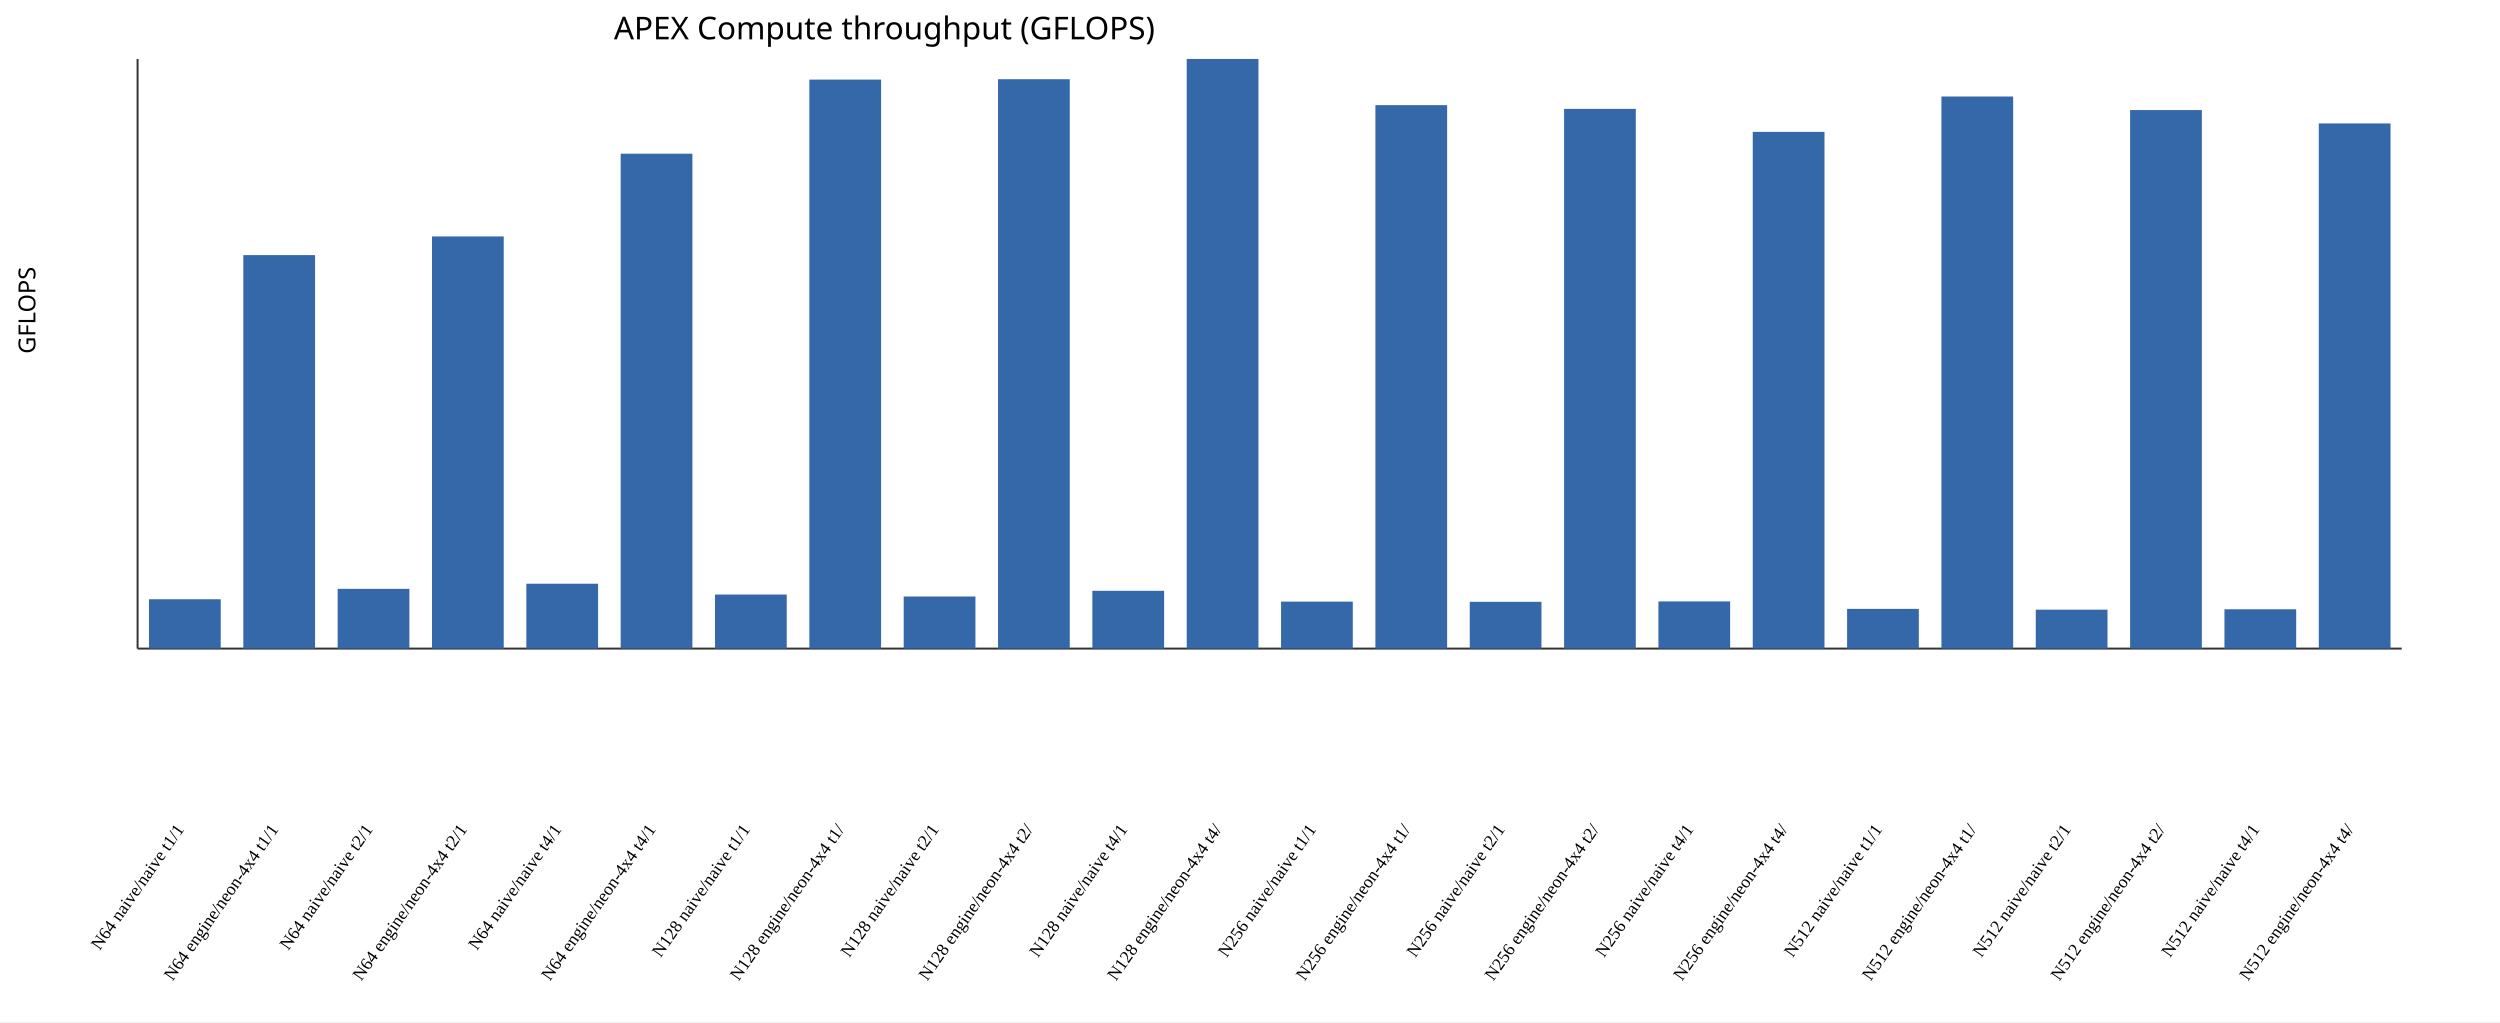
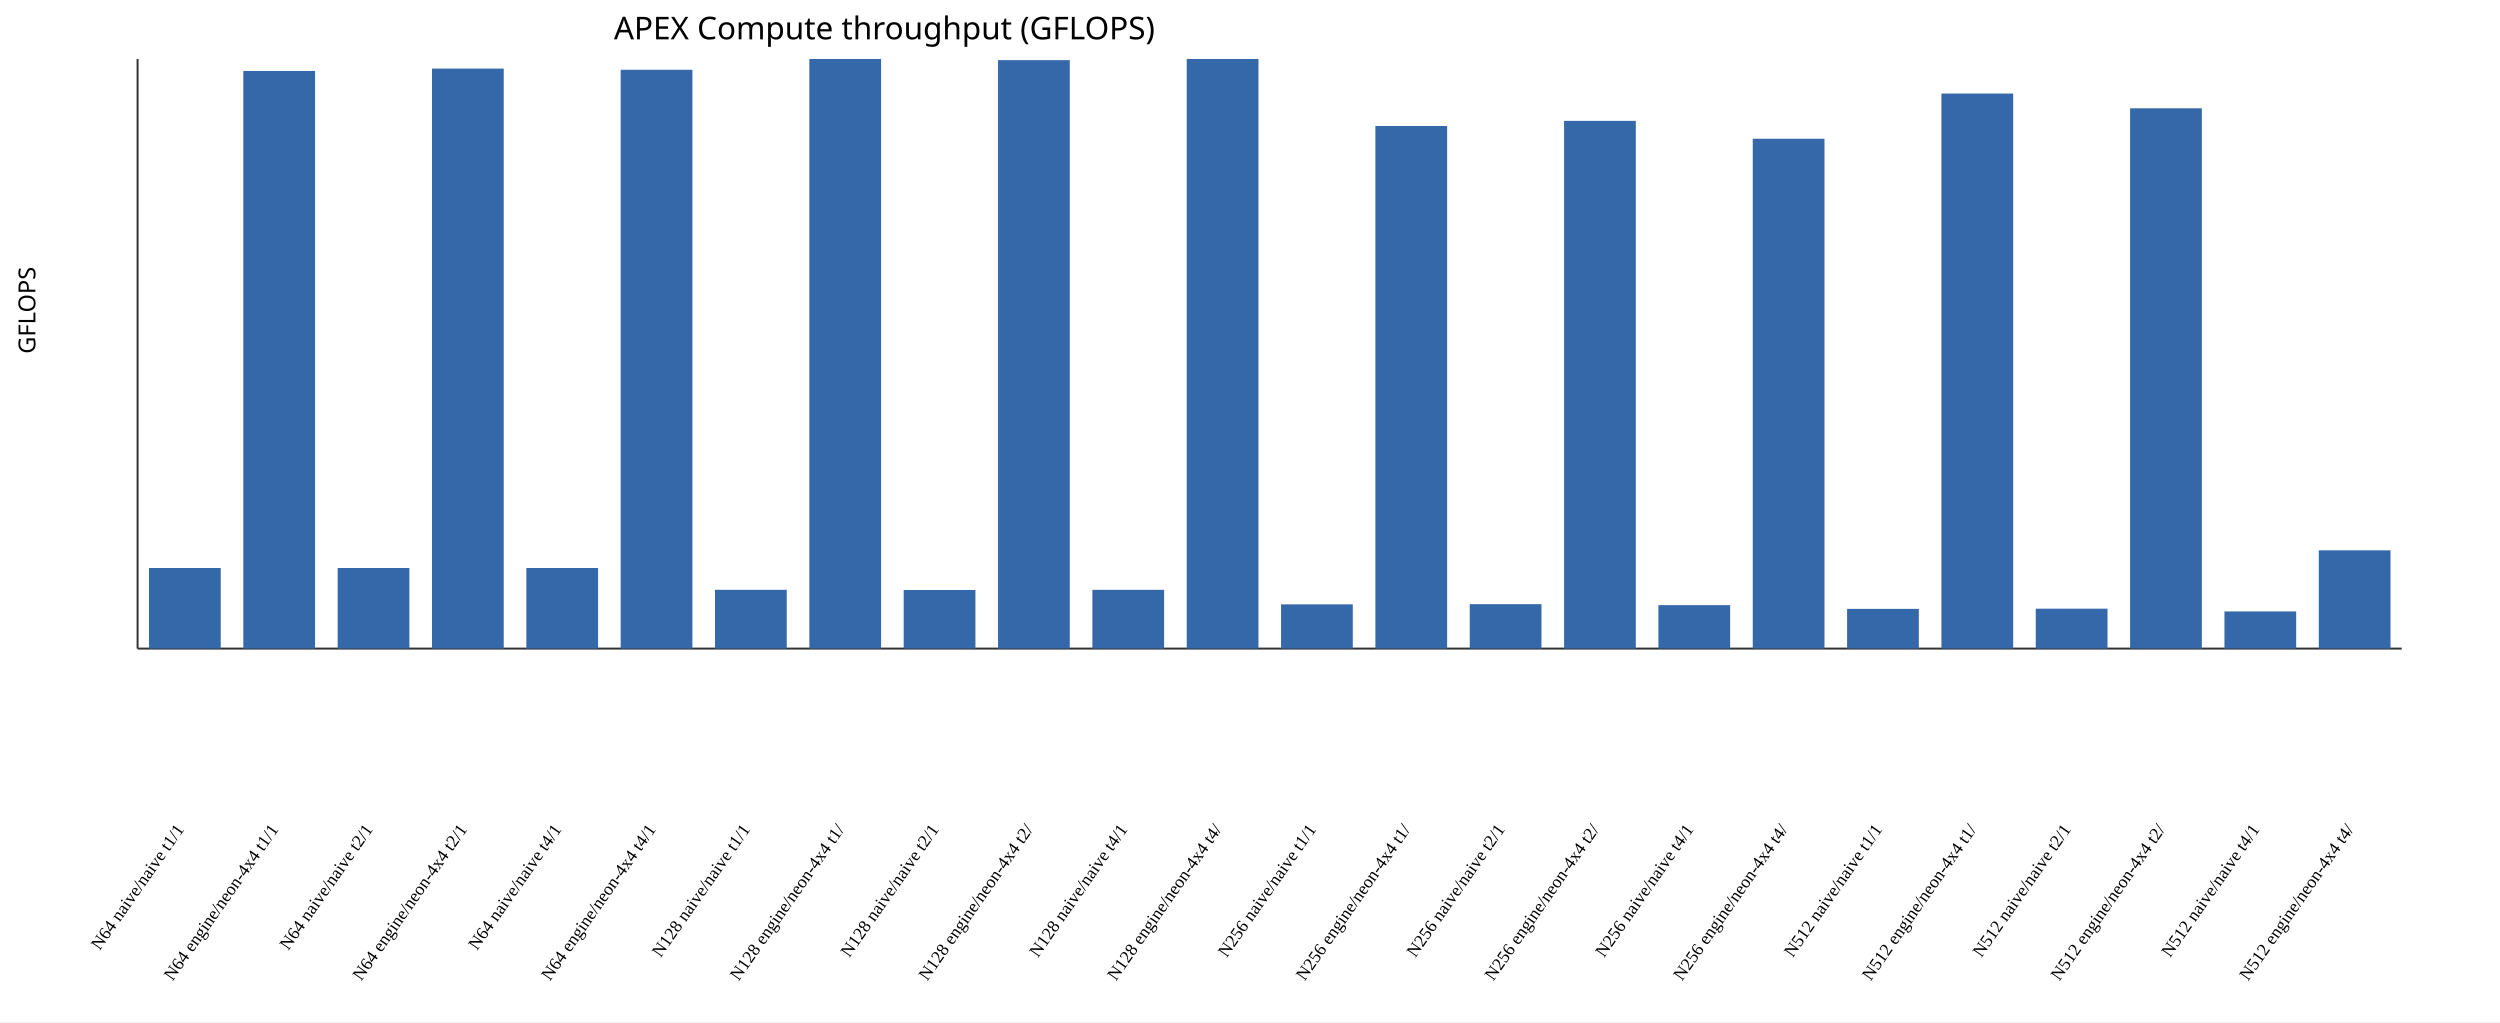
<svg xmlns="http://www.w3.org/2000/svg" width="1272" height="520" viewBox="0 0 1272 520">
  <rect width="100%" height="100%" fill="white" />
  <text x="450" y="20" text-anchor="middle" font-family="sans-serif" font-size="16">APEX Compute throughput (GFLOPS)</text>
  <line x1="70" y1="330" x2="1222" y2="330" stroke="#333" />
  <line x1="70" y1="30" x2="70" y2="330" stroke="#333" />
-   <rect x="75.8" y="304.9" width="36.5" height="25.1" fill="#3568a8" />
-   <rect x="123.8" y="129.8" width="36.5" height="200.2" fill="#3568a8" />
-   <rect x="171.8" y="299.6" width="36.5" height="30.4" fill="#3568a8" />
-   <rect x="219.8" y="120.3" width="36.5" height="209.7" fill="#3568a8" />
-   <rect x="267.8" y="297.0" width="36.5" height="33.0" fill="#3568a8" />
-   <rect x="315.8" y="78.2" width="36.5" height="251.8" fill="#3568a8" />
-   <rect x="363.8" y="302.5" width="36.5" height="27.5" fill="#3568a8" />
-   <rect x="411.8" y="40.5" width="36.5" height="289.5" fill="#3568a8" />
-   <rect x="459.8" y="303.5" width="36.5" height="26.5" fill="#3568a8" />
-   <rect x="507.8" y="40.3" width="36.5" height="289.7" fill="#3568a8" />
-   <rect x="555.8" y="300.6" width="36.5" height="29.4" fill="#3568a8" />
+   <rect x="75.8" y="289.0" width="36.5" height="41.0" fill="#3568a8" />
+   <rect x="123.8" y="36.1" width="36.5" height="293.9" fill="#3568a8" />
+   <rect x="171.8" y="289.0" width="36.5" height="41.0" fill="#3568a8" />
+   <rect x="219.8" y="34.9" width="36.5" height="295.1" fill="#3568a8" />
+   <rect x="267.8" y="289.0" width="36.5" height="41.0" fill="#3568a8" />
+   <rect x="315.8" y="35.5" width="36.5" height="294.5" fill="#3568a8" />
+   <rect x="363.8" y="300.1" width="36.5" height="29.9" fill="#3568a8" />
+   <rect x="411.8" y="30.0" width="36.5" height="300.0" fill="#3568a8" />
+   <rect x="459.8" y="300.2" width="36.5" height="29.8" fill="#3568a8" />
+   <rect x="507.8" y="30.6" width="36.5" height="299.4" fill="#3568a8" />
+   <rect x="555.8" y="300.1" width="36.5" height="29.9" fill="#3568a8" />
  <rect x="603.8" y="30.0" width="36.5" height="300.0" fill="#3568a8" />
-   <rect x="651.8" y="306.1" width="36.5" height="23.9" fill="#3568a8" />
-   <rect x="699.8" y="53.5" width="36.5" height="276.5" fill="#3568a8" />
-   <rect x="747.8" y="306.2" width="36.5" height="23.8" fill="#3568a8" />
-   <rect x="795.8" y="55.4" width="36.5" height="274.6" fill="#3568a8" />
-   <rect x="843.8" y="306.0" width="36.5" height="24.0" fill="#3568a8" />
-   <rect x="891.8" y="67.1" width="36.5" height="262.9" fill="#3568a8" />
+   <rect x="651.8" y="307.5" width="36.5" height="22.5" fill="#3568a8" />
+   <rect x="699.8" y="64.1" width="36.5" height="265.9" fill="#3568a8" />
+   <rect x="747.8" y="307.4" width="36.5" height="22.6" fill="#3568a8" />
+   <rect x="795.8" y="61.5" width="36.5" height="268.5" fill="#3568a8" />
+   <rect x="843.8" y="307.9" width="36.5" height="22.1" fill="#3568a8" />
+   <rect x="891.8" y="70.6" width="36.5" height="259.4" fill="#3568a8" />
  <rect x="939.8" y="309.8" width="36.5" height="20.2" fill="#3568a8" />
-   <rect x="987.8" y="49.1" width="36.5" height="280.9" fill="#3568a8" />
-   <rect x="1035.8" y="310.2" width="36.5" height="19.8" fill="#3568a8" />
-   <rect x="1083.8" y="56.0" width="36.5" height="274.0" fill="#3568a8" />
-   <rect x="1131.8" y="310.0" width="36.5" height="20.0" fill="#3568a8" />
-   <rect x="1179.8" y="62.8" width="36.5" height="267.2" fill="#3568a8" />
+   <rect x="987.8" y="47.6" width="36.5" height="282.4" fill="#3568a8" />
+   <rect x="1035.8" y="309.7" width="36.5" height="20.3" fill="#3568a8" />
+   <rect x="1083.8" y="55.1" width="36.5" height="274.9" fill="#3568a8" />
+   <rect x="1131.8" y="311.1" width="36.5" height="18.9" fill="#3568a8" />
+   <rect x="1179.8" y="280.0" width="36.5" height="50.0" fill="#3568a8" />
  <text x="94.0" y="422" text-anchor="end" transform="rotate(-55 94.0 422)" font-size="9">N64 naive/naive t1/1</text>
  <text x="142.0" y="422" text-anchor="end" transform="rotate(-55 142.0 422)" font-size="9">N64 engine/neon-4x4 t1/1</text>
  <text x="190.0" y="422" text-anchor="end" transform="rotate(-55 190.0 422)" font-size="9">N64 naive/naive t2/1</text>
  <text x="238.0" y="422" text-anchor="end" transform="rotate(-55 238.0 422)" font-size="9">N64 engine/neon-4x4 t2/1</text>
  <text x="286.0" y="422" text-anchor="end" transform="rotate(-55 286.0 422)" font-size="9">N64 naive/naive t4/1</text>
  <text x="334.0" y="422" text-anchor="end" transform="rotate(-55 334.0 422)" font-size="9">N64 engine/neon-4x4 t4/1</text>
  <text x="382.0" y="422" text-anchor="end" transform="rotate(-55 382.0 422)" font-size="9">N128 naive/naive t1/1</text>
  <text x="430.0" y="422" text-anchor="end" transform="rotate(-55 430.0 422)" font-size="9">N128 engine/neon-4x4 t1/</text>
  <text x="478.0" y="422" text-anchor="end" transform="rotate(-55 478.0 422)" font-size="9">N128 naive/naive t2/1</text>
  <text x="526.0" y="422" text-anchor="end" transform="rotate(-55 526.0 422)" font-size="9">N128 engine/neon-4x4 t2/</text>
  <text x="574.0" y="422" text-anchor="end" transform="rotate(-55 574.0 422)" font-size="9">N128 naive/naive t4/1</text>
  <text x="622.0" y="422" text-anchor="end" transform="rotate(-55 622.0 422)" font-size="9">N128 engine/neon-4x4 t4/</text>
  <text x="670.0" y="422" text-anchor="end" transform="rotate(-55 670.0 422)" font-size="9">N256 naive/naive t1/1</text>
  <text x="718.0" y="422" text-anchor="end" transform="rotate(-55 718.0 422)" font-size="9">N256 engine/neon-4x4 t1/</text>
  <text x="766.0" y="422" text-anchor="end" transform="rotate(-55 766.0 422)" font-size="9">N256 naive/naive t2/1</text>
  <text x="814.0" y="422" text-anchor="end" transform="rotate(-55 814.0 422)" font-size="9">N256 engine/neon-4x4 t2/</text>
  <text x="862.0" y="422" text-anchor="end" transform="rotate(-55 862.0 422)" font-size="9">N256 naive/naive t4/1</text>
  <text x="910.0" y="422" text-anchor="end" transform="rotate(-55 910.0 422)" font-size="9">N256 engine/neon-4x4 t4/</text>
  <text x="958.0" y="422" text-anchor="end" transform="rotate(-55 958.0 422)" font-size="9">N512 naive/naive t1/1</text>
  <text x="1006.0" y="422" text-anchor="end" transform="rotate(-55 1006.0 422)" font-size="9">N512 engine/neon-4x4 t1/</text>
  <text x="1054.0" y="422" text-anchor="end" transform="rotate(-55 1054.0 422)" font-size="9">N512 naive/naive t2/1</text>
  <text x="1102.0" y="422" text-anchor="end" transform="rotate(-55 1102.0 422)" font-size="9">N512 engine/neon-4x4 t2/</text>
  <text x="1150.0" y="422" text-anchor="end" transform="rotate(-55 1150.0 422)" font-size="9">N512 naive/naive t4/1</text>
  <text x="1198.0" y="422" text-anchor="end" transform="rotate(-55 1198.0 422)" font-size="9">N512 engine/neon-4x4 t4/</text>
  <text x="18" y="180" transform="rotate(-90 18 180)" font-family="sans-serif" font-size="12">GFLOPS</text>
</svg>
